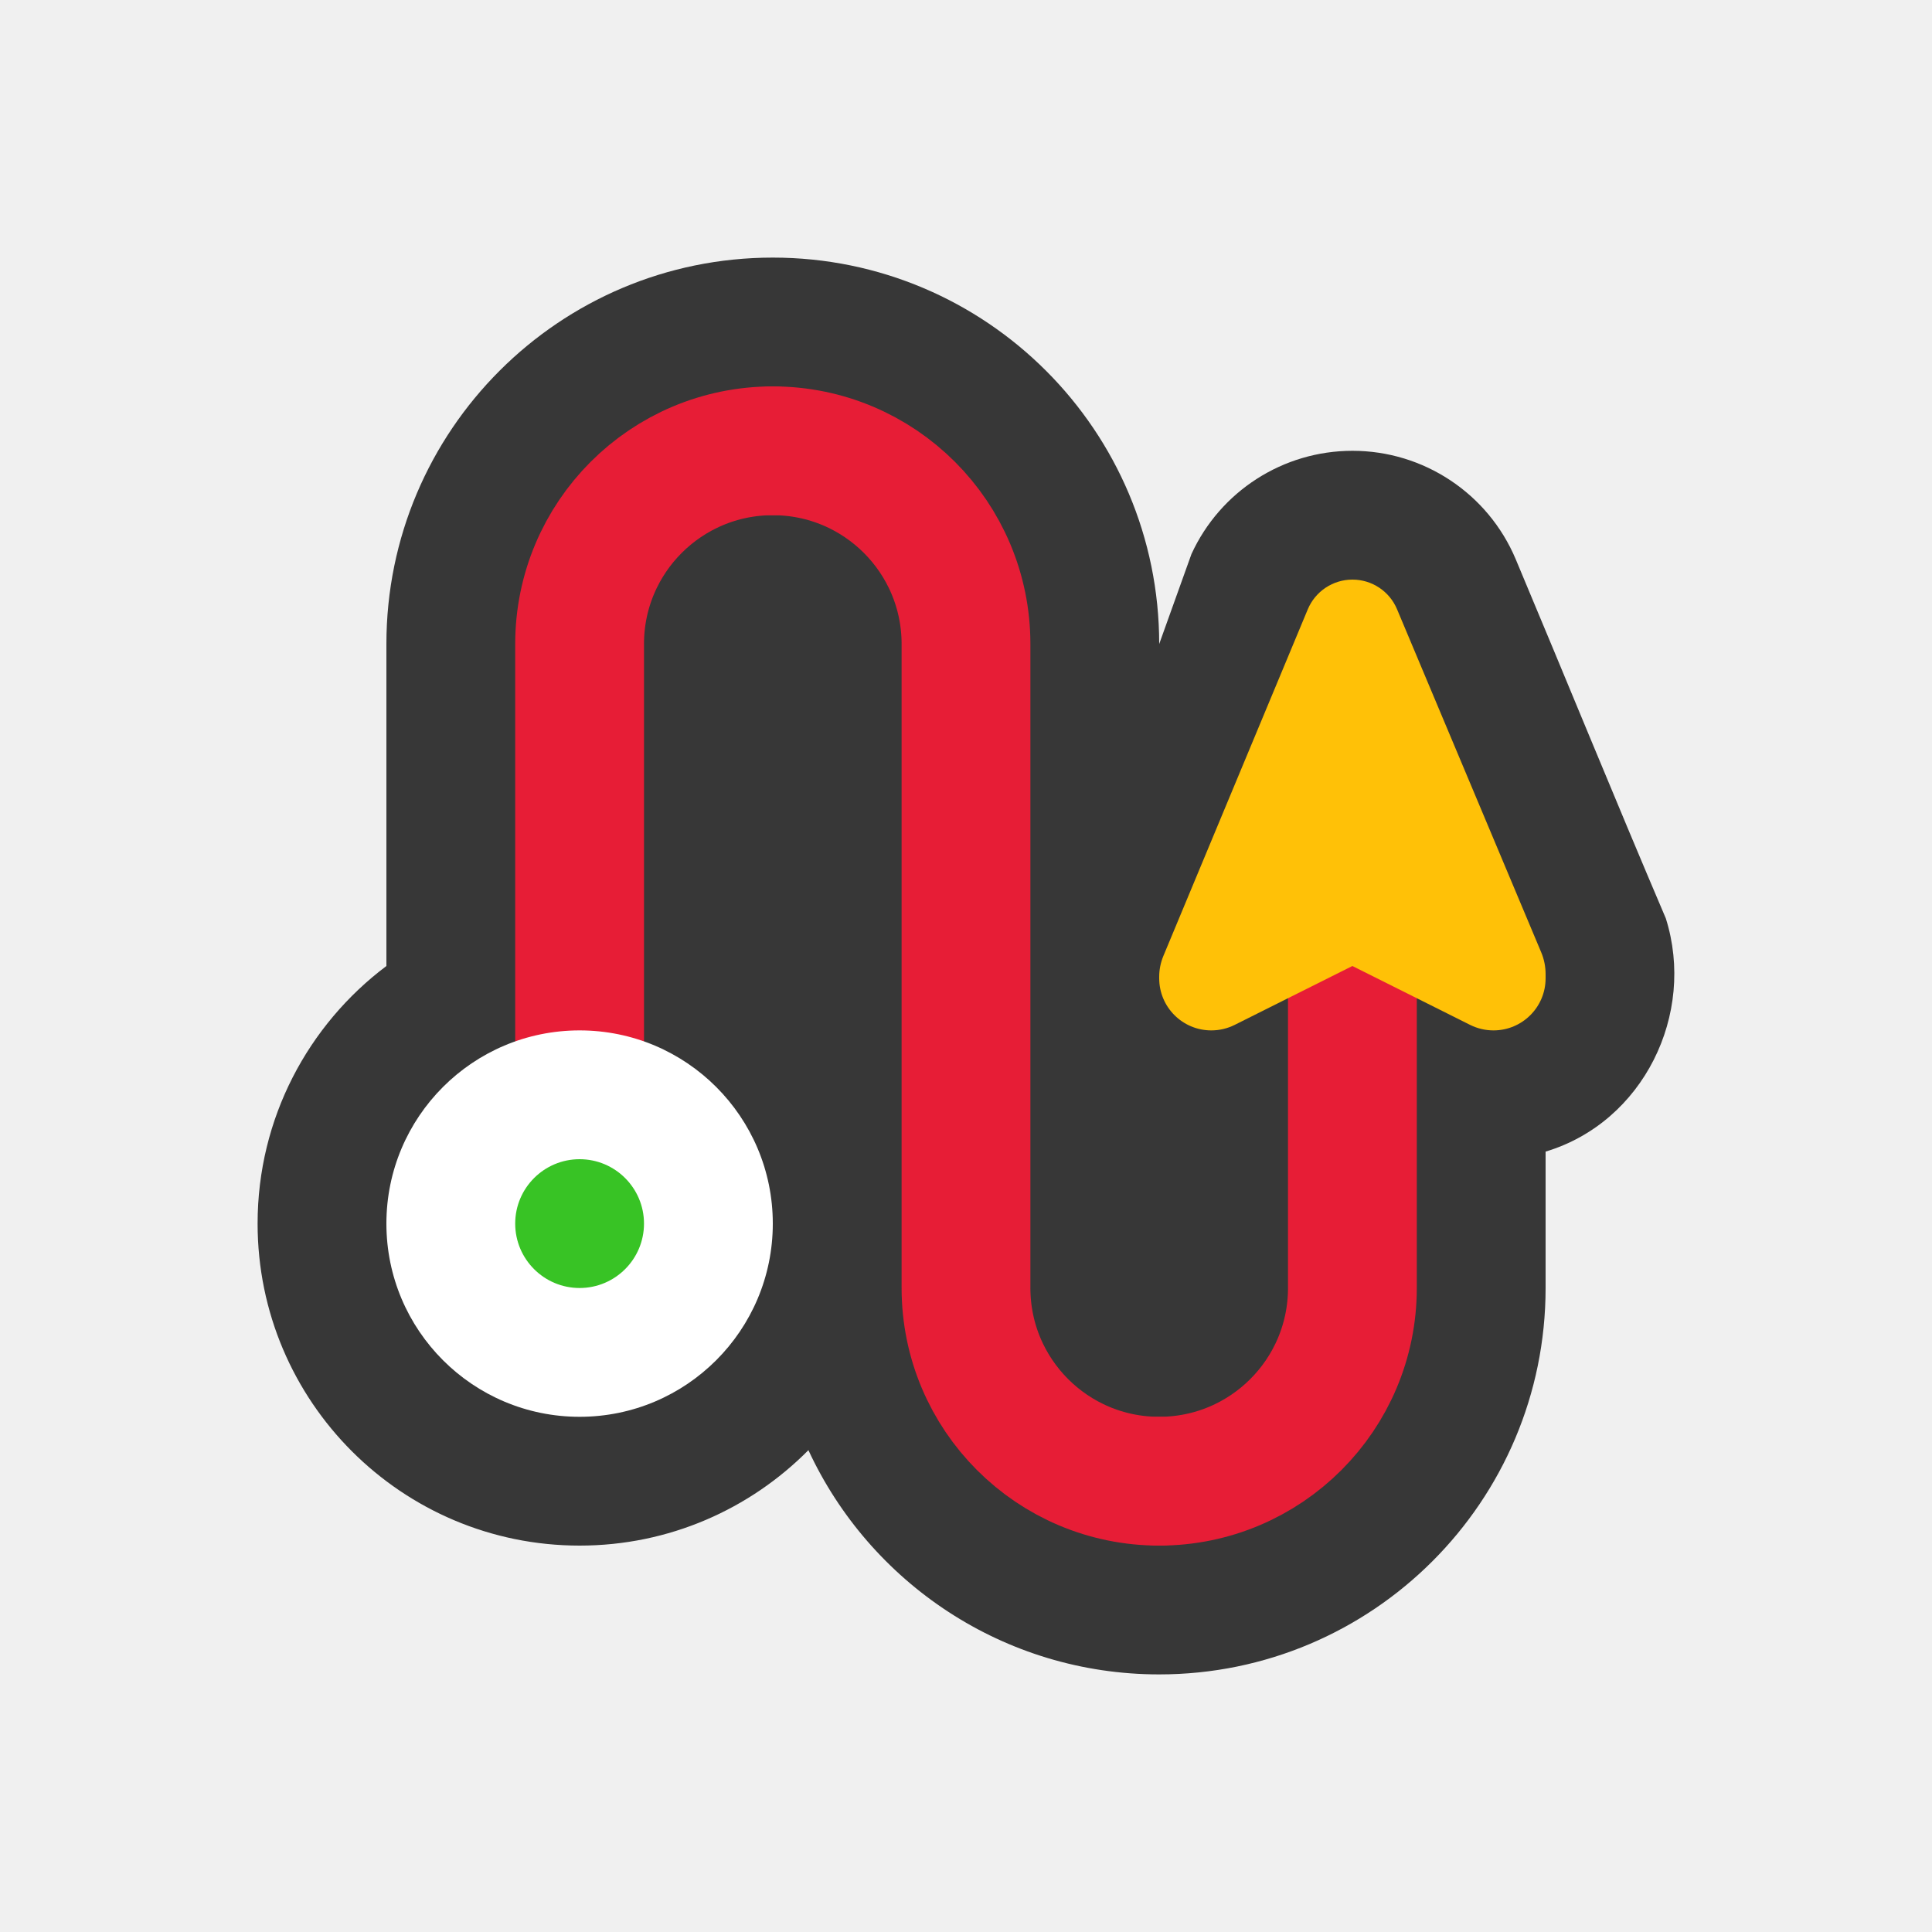
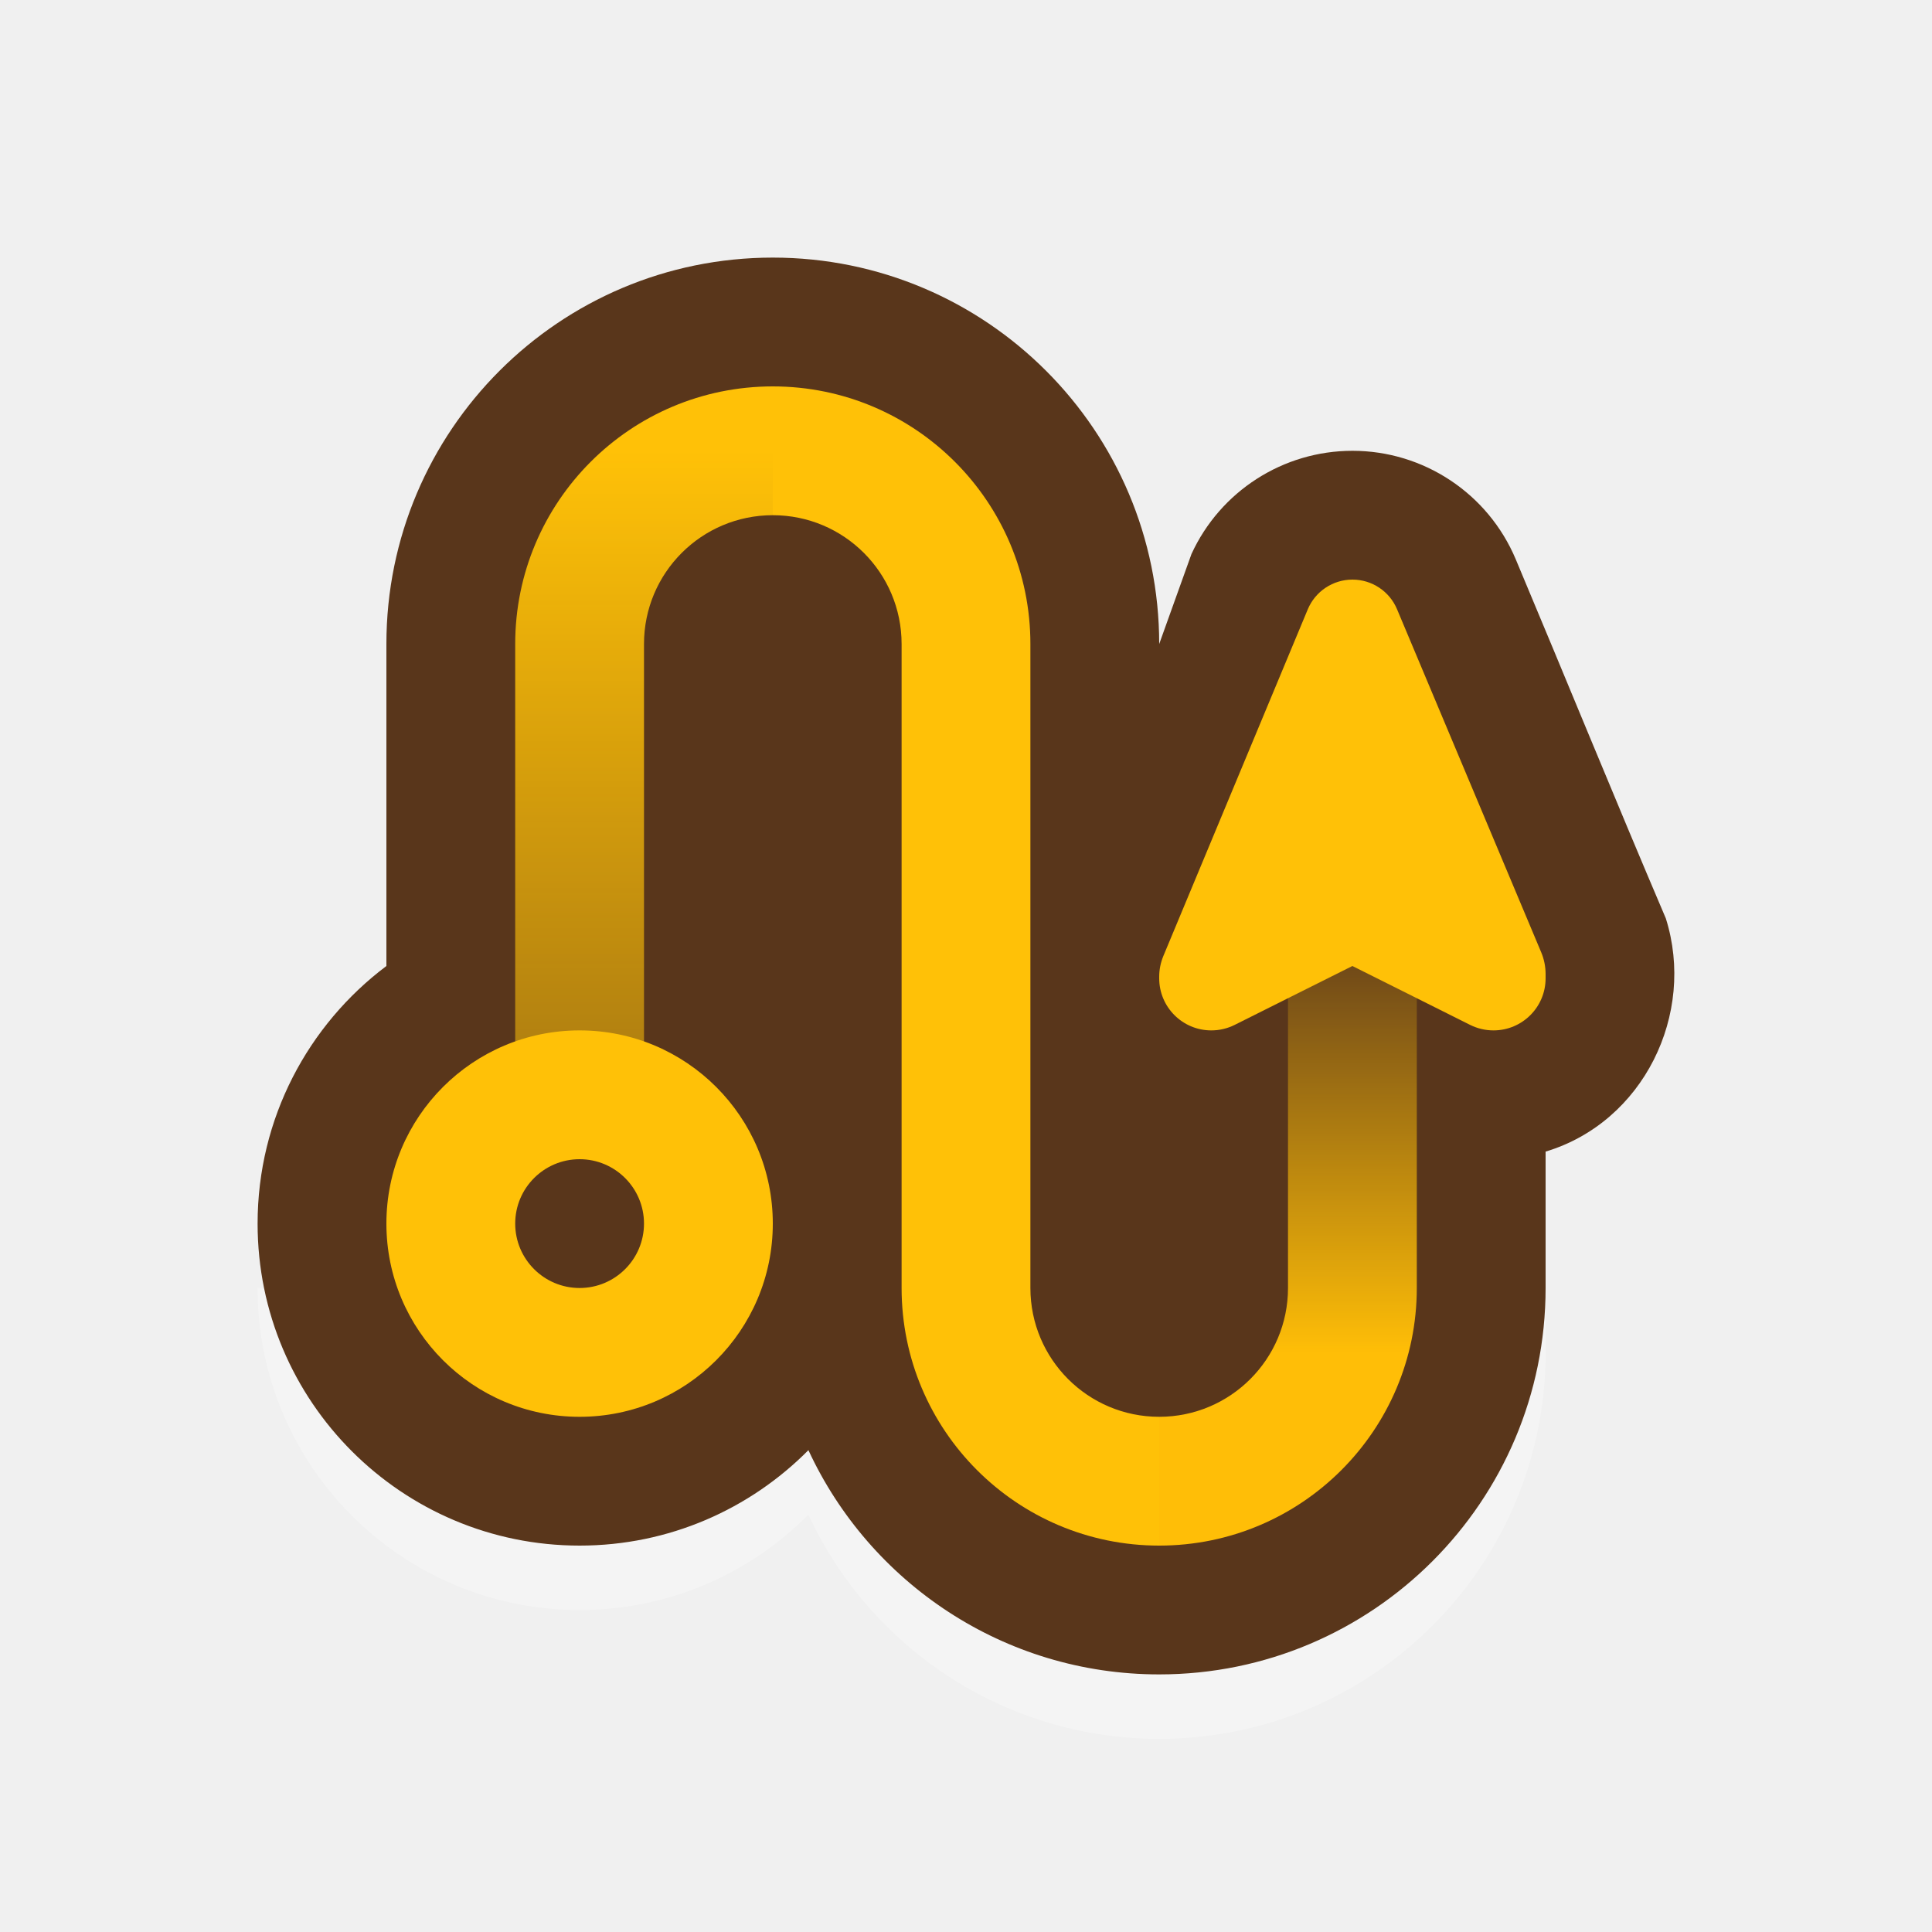
<svg xmlns="http://www.w3.org/2000/svg" width="30" height="30" viewBox="0 0 30 30" fill="none">
-   <path fill-rule="evenodd" clip-rule="evenodd" d="M9 24C10.389 24 11.646 23.433 12.553 22.518C13.505 24.574 15.586 26 18 26C21.314 26 24 23.314 24 20V17.882C25.521 17.425 26.335 15.745 25.867 14.261C25.077 12.409 24.315 10.537 23.537 8.686C23.108 7.664 22.108 7 21.001 7C19.923 7 18.948 7.629 18.501 8.603L18 10C18 6.686 15.314 4 12 4C8.686 4 6 6.686 6 10V15C4.787 15.912 4 17.363 4 19C4 21.762 6.239 24 9 24Z" fill="#373737" />
-   <path d="M12 7C13.657 7 15 8.343 15 10V20C15 21.657 16.343 23 18 23" stroke="#E71D36" stroke-width="2" stroke-linecap="round" />
-   <path d="M9 17V10C9 8.343 10.343 7 12 7" stroke="#E71D36" stroke-width="2" stroke-linecap="round" />
-   <path d="M18 23C19.657 23 21 21.657 21 20V14" stroke="#E71D36" stroke-width="2" stroke-linecap="round" />
-   <path d="M21 15L19.171 15.915C19.058 15.971 18.935 16 18.809 16C18.362 16 18 15.638 18 15.191V15.167C18 15.057 18.022 14.948 18.064 14.846L20.307 9.462C20.424 9.182 20.698 9 21.001 9C21.303 9 21.576 9.181 21.693 9.46L23.932 14.788C23.977 14.895 24 15.01 24 15.126V15.191C24 15.638 23.638 16 23.191 16C23.065 16 22.942 15.971 22.829 15.915L21 15Z" fill="#FFC107" />
-   <path fill-rule="evenodd" clip-rule="evenodd" d="M9 16C10.657 16 12 17.343 12 19C12 20.657 10.657 22 9 22C7.343 22 6 20.657 6 19C6 17.343 7.343 16 9 16Z" fill="white" />
-   <path fill-rule="evenodd" clip-rule="evenodd" d="M9 18C9.552 18 10 18.448 10 19C10 19.552 9.552 20 9 20C8.448 20 8 19.552 8 19C8 18.448 8.448 18 9 18Z" fill="#38C325" />
+   <path d="M4 20C4 20 4 20 4 20C4 22.761 6.239 25 9 25C10.389 25 11.646 24.433 12.553 23.518C13.505 25.574 15.586 27 18 27C21.314 27 24 24.314 24 21V20H4Z" fill="white" fill-opacity="0.3" />
+   <path fill-rule="evenodd" clip-rule="evenodd" d="M9 24C10.389 24 11.646 23.433 12.553 22.518C13.505 24.574 15.586 26 18 26C21.314 26 24 23.314 24 20V17.882C25.521 17.425 26.335 15.745 25.867 14.261C25.077 12.409 24.315 10.537 23.537 8.686C23.108 7.664 22.108 7 21.001 7C19.923 7 18.948 7.629 18.501 8.603L18 10C18 6.686 15.314 4 12 4C8.686 4 6 6.686 6 10V15C4.787 15.912 4 17.363 4 19C4 21.762 6.239 24 9 24Z" fill="#59361B" />
+   <path d="M8 17H10V10C10 8.895 10.895 8 12 8V6C9.791 6 8 7.791 8 10V17Z" fill="url(#paint0_linear_1903_16649)" />
+   <path d="M20 14V20C20 21.105 19.105 22 18 22V24C20.209 24 22 22.209 22 20V14L20 14Z" fill="url(#paint1_linear_1903_16649)" />
+   <path fill-rule="evenodd" clip-rule="evenodd" d="M18 22C16.895 22 16 21.105 16 20V10C16 7.791 14.209 6 12 6V8C13.105 8 14 8.895 14 10V20C14 22.209 15.791 24 18 24V22ZM12 19C12 17.343 10.657 16 9 16C7.343 16 6 17.343 6 19C6 20.657 7.343 22 9 22C10.657 22 12 20.657 12 19ZM10 19C10 18.448 9.552 18 9 18C8.448 18 8 18.448 8 19C8 19.552 8.448 20 9 20C9.552 20 10 19.552 10 19ZM19.171 15.915L21 15L22.829 15.915C22.942 15.971 23.065 16 23.191 16C23.638 16 24 15.638 24 15.191V15.126C24 15.01 23.977 14.895 23.932 14.788L21.693 9.46C21.576 9.181 21.303 9 21.001 9C20.698 9 20.424 9.182 20.307 9.462L18.064 14.846C18.022 14.948 18 15.057 18 15.167V15.191C18 15.638 18.362 16 18.809 16C18.935 16 19.058 15.971 19.171 15.915Z" fill="#FFC107" />
+   <defs>
+     <linearGradient id="paint0_linear_1903_16649" x1="10.5" y1="17" x2="10.5" y2="7" gradientUnits="userSpaceOnUse">
+       <stop stop-color="#FFC107" stop-opacity="0.5" />
+       <stop offset="1" stop-color="#FFC107" />
+     </linearGradient>
+     <linearGradient id="paint1_linear_1903_16649" x1="21" y1="21" x2="21" y2="14" gradientUnits="userSpaceOnUse">
+       <stop stop-color="#FFBE07" />
+       <stop offset="1" stop-color="#FFC107" stop-opacity="0" />
+     </linearGradient>
+   </defs>
</svg>
